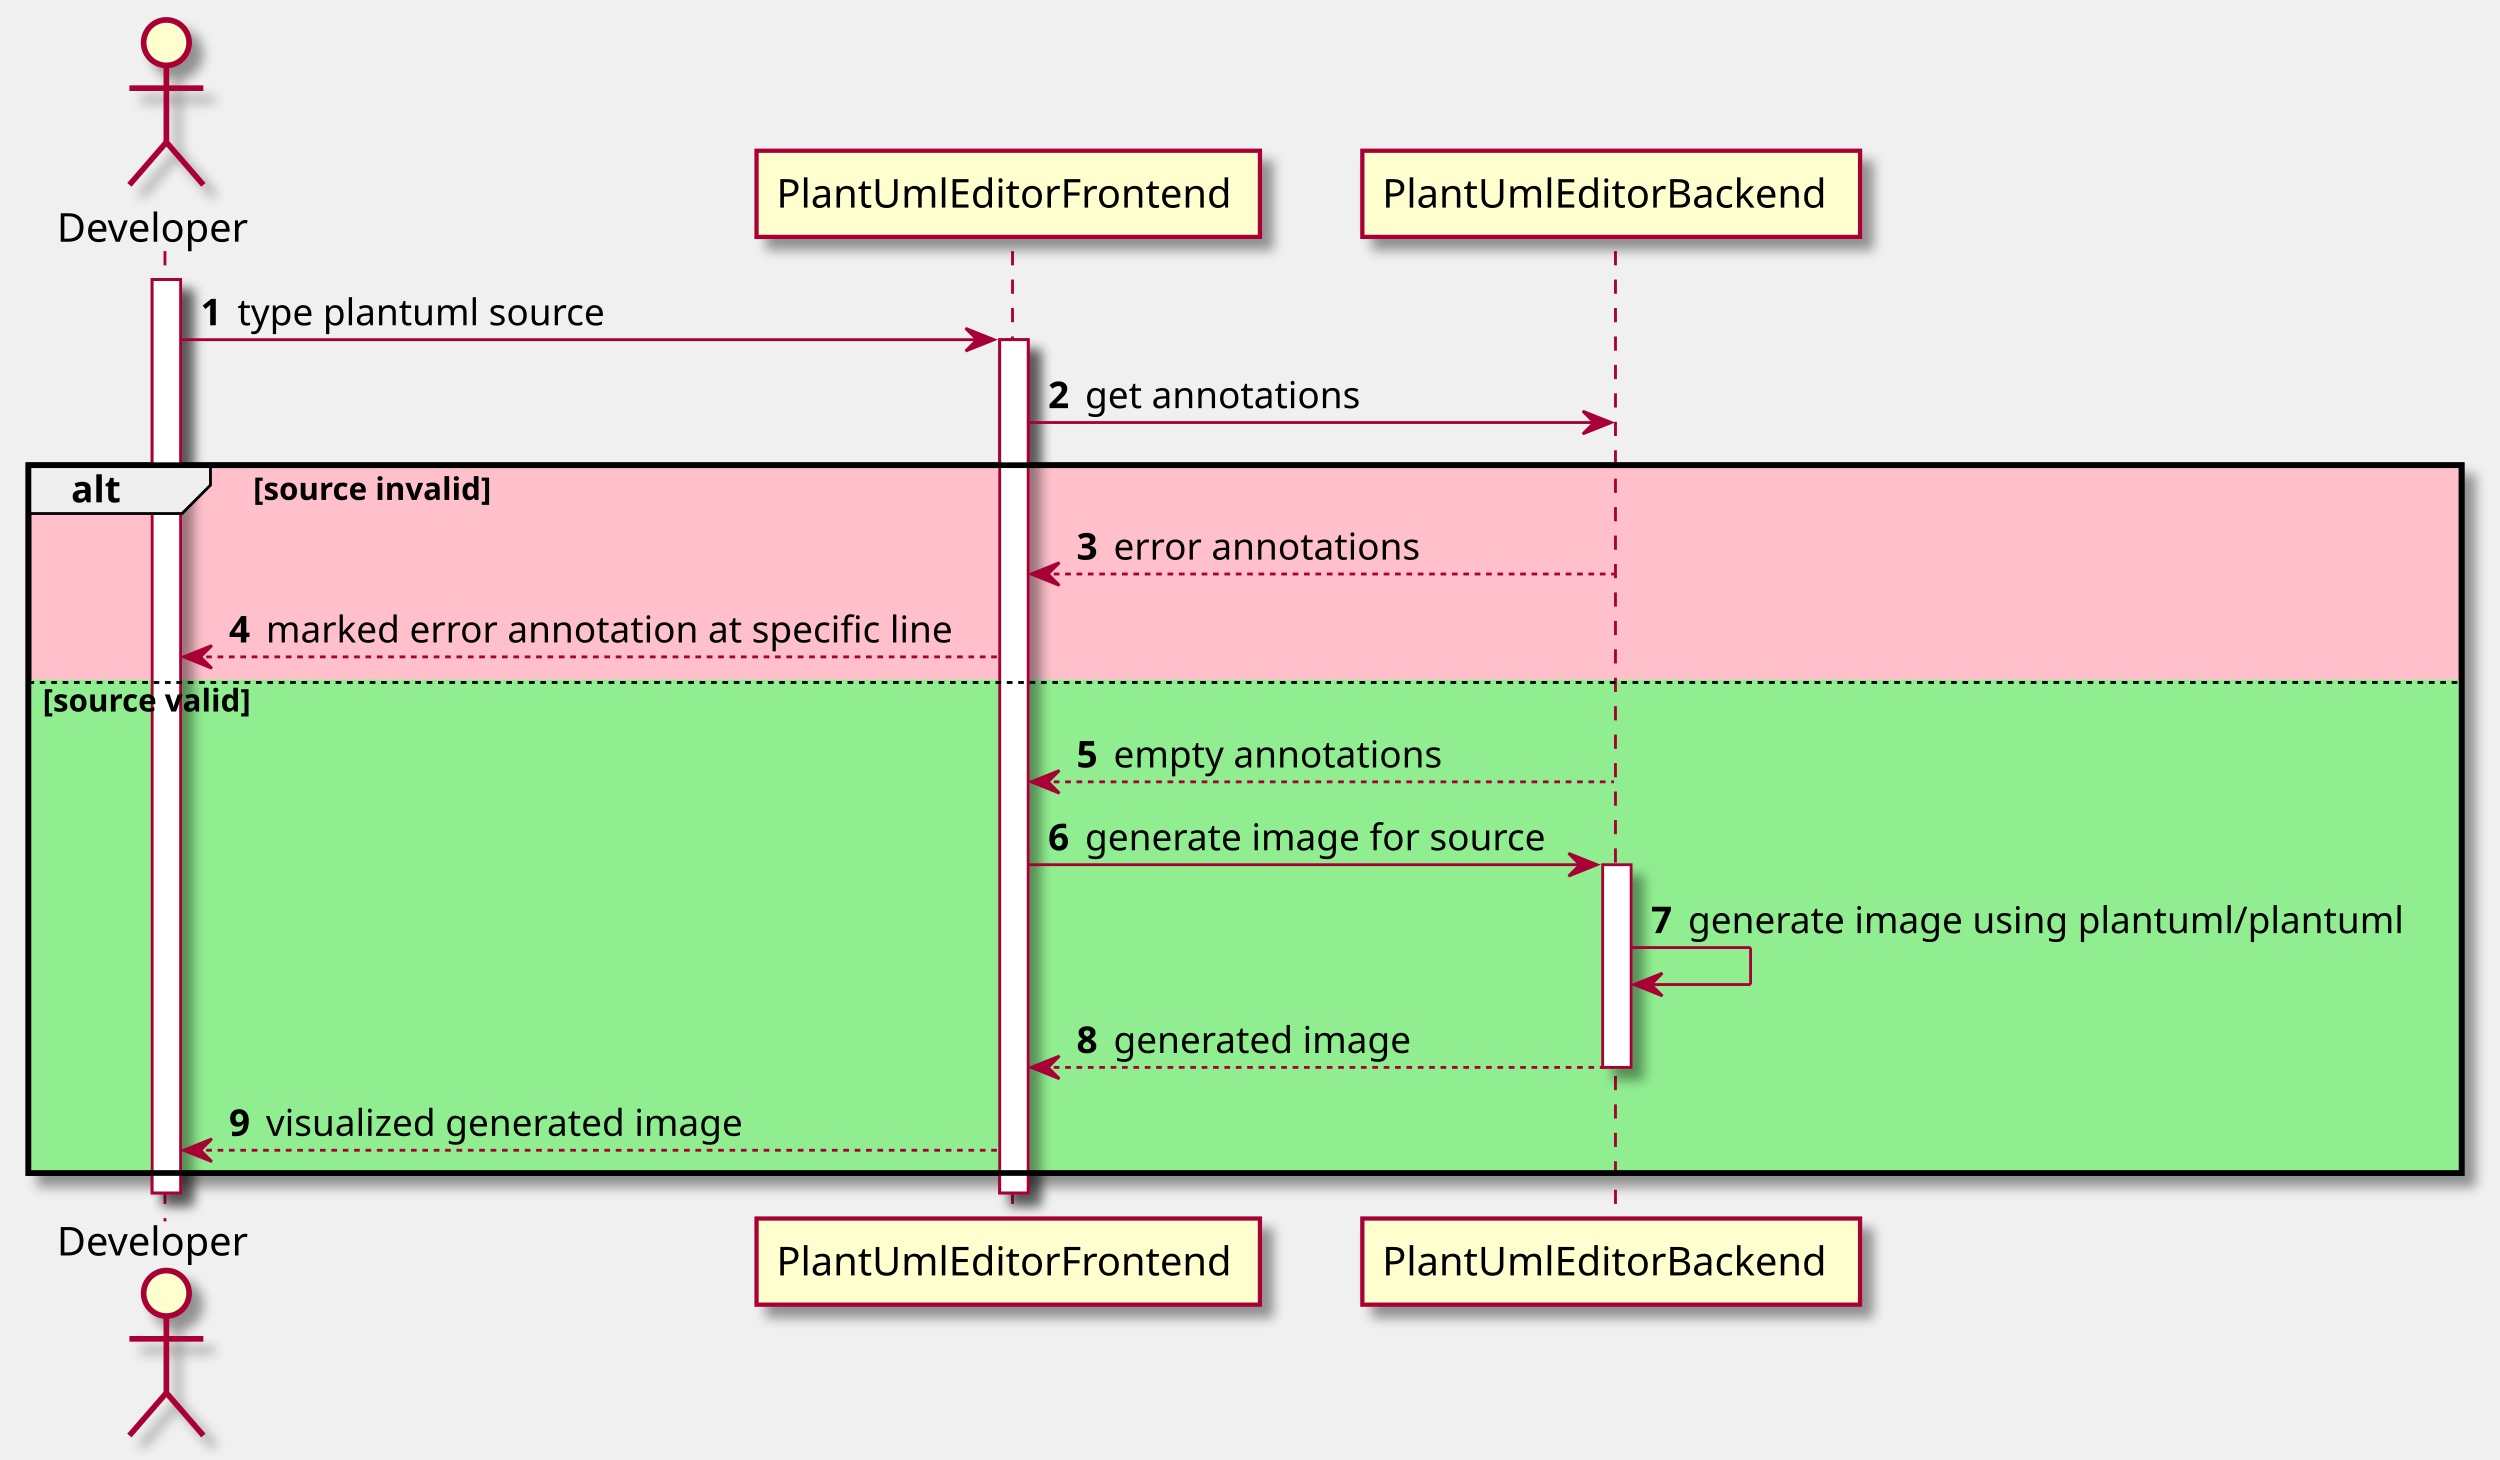
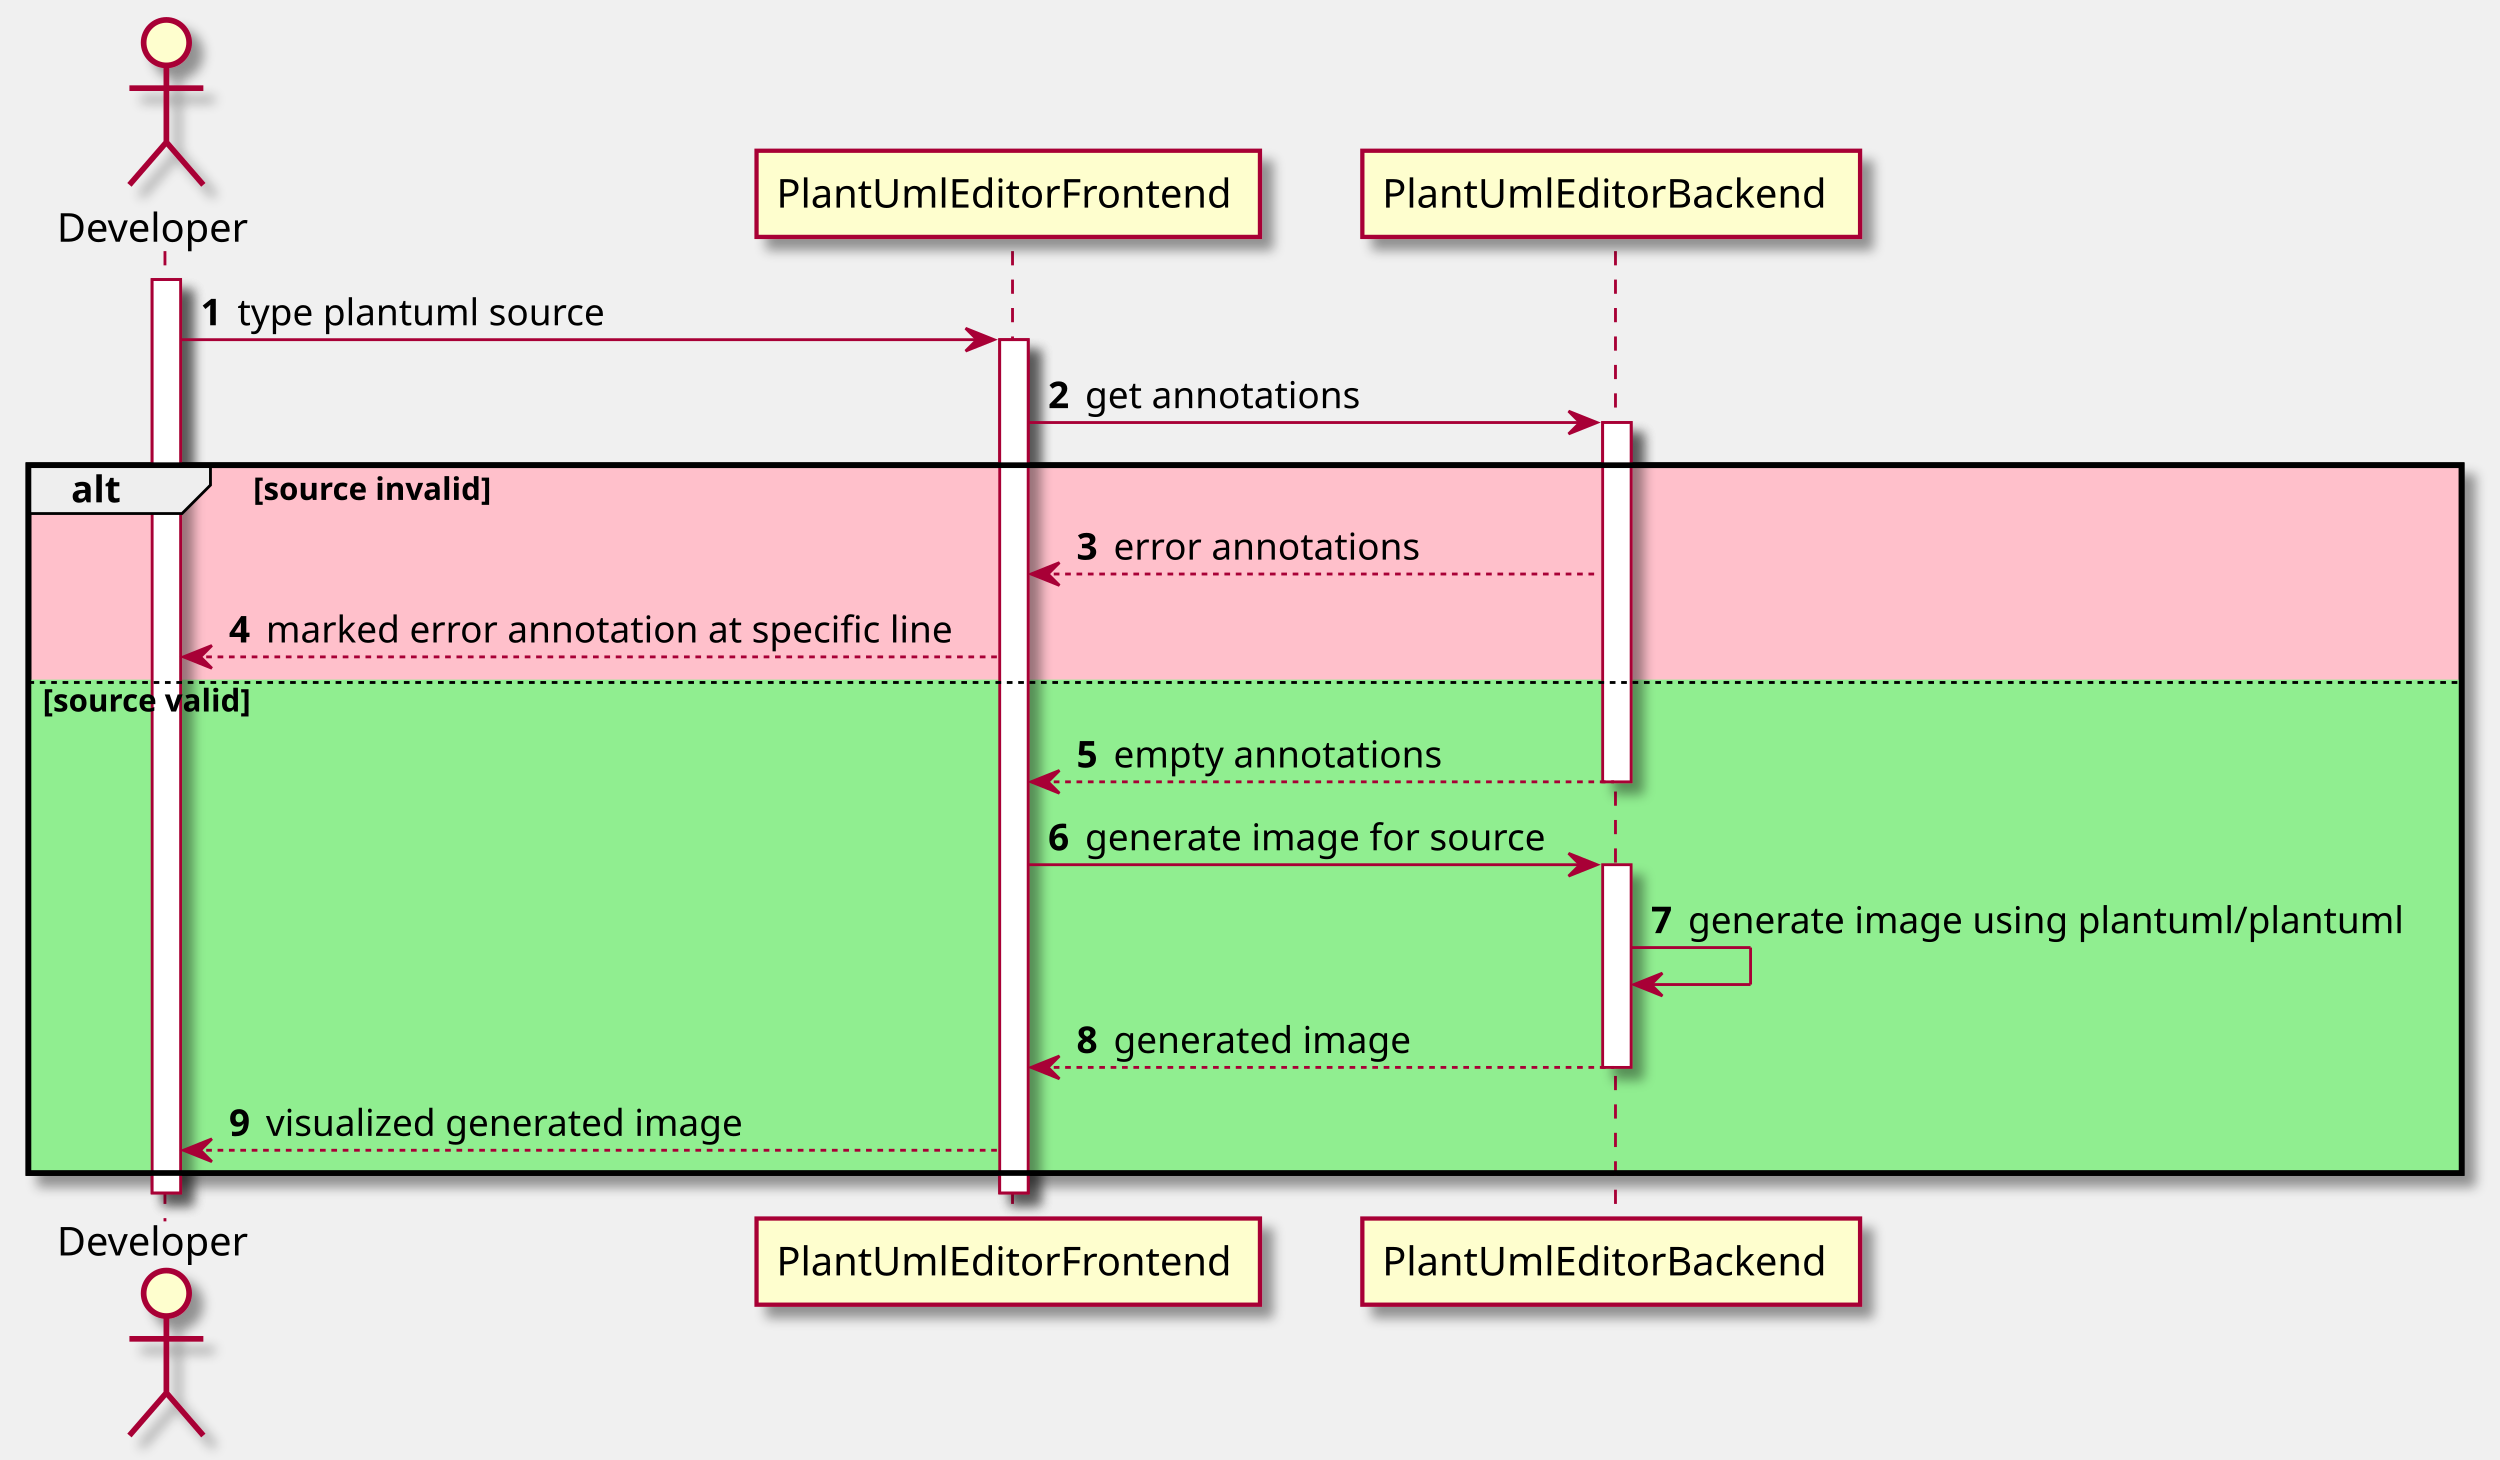
<svg xmlns="http://www.w3.org/2000/svg" contentScriptType="application/ecmascript" contentStyleType="text/css" height="513px" preserveAspectRatio="none" style="width:879px;height:513px;background:#FFFFFF;" version="1.1" viewBox="0 0 879 513" width="879px" zoomAndPan="magnify">
  <defs>
-     <filter height="300%" id="ffx2d2qklch67" width="300%" x="-1" y="-1">
+     <filter height="300%" id="fw1o8zzd4xtyg" width="300%" x="-1" y="-1">
      <feGaussianBlur result="blurOut" stdDeviation="2.0" />
      <feColorMatrix in="blurOut" result="blurOut2" type="matrix" values="0 0 0 0 0 0 0 0 0 0 0 0 0 0 0 0 0 0 .4 0" />
      <feOffset dx="4.0" dy="4.0" in="blurOut2" result="blurOut3" />
      <feBlend in="SourceGraphic" in2="blurOut3" mode="normal" />
    </filter>
  </defs>
  <g>
-     <rect fill="#FFFFFF" filter="url(#ffx2d2qklch67)" height="321.133" style="stroke:#A80036;stroke-width:1.0;" width="10" x="53.5" y="98.297" />
-     <rect fill="#FFFFFF" filter="url(#ffx2d2qklch67)" height="300" style="stroke:#A80036;stroke-width:1.0;" width="10" x="351.5" y="119.43" />
-     <rect fill="#FFFFFF" filter="url(#ffx2d2qklch67)" height="71.266" style="stroke:#A80036;stroke-width:1.0;" width="10" x="563.5" y="304.031" />
-     <rect fill="#FFC0CB" filter="url(#ffx2d2qklch67)" height="248.867" style="stroke:#000000;stroke-width:2.0;" width="855.5" x="10" y="163.562" />
+     <rect fill="#FFFFFF" filter="url(#fw1o8zzd4xtyg)" height="321.133" style="stroke:#A80036;stroke-width:1.0;" width="10" x="53.5" y="98.297" />
+     <rect fill="#FFFFFF" filter="url(#fw1o8zzd4xtyg)" height="300" style="stroke:#A80036;stroke-width:1.0;" width="10" x="351.5" y="119.43" />
+     <rect fill="#FFFFFF" filter="url(#fw1o8zzd4xtyg)" height="126.336" style="stroke:#A80036;stroke-width:1.0;" width="10" x="563.5" y="148.562" />
+     <rect fill="#FFFFFF" filter="url(#fw1o8zzd4xtyg)" height="71.266" style="stroke:#A80036;stroke-width:1.0;" width="10" x="563.5" y="304.031" />
+     <rect fill="#FFC0CB" filter="url(#fw1o8zzd4xtyg)" height="248.867" style="stroke:#000000;stroke-width:2.0;" width="855.5" x="10" y="163.562" />
    <rect fill="#90EE90" height="173.469" style="stroke:none;stroke-width:1.0;" width="855.5" x="10" y="238.961" />
    <line style="stroke:#A80036;stroke-width:1.0;stroke-dasharray:5.0,5.0;" x1="58" x2="58" y1="88.297" y2="429.43" />
    <line style="stroke:#A80036;stroke-width:1.0;stroke-dasharray:5.0,5.0;" x1="356" x2="356" y1="88.297" y2="429.43" />
    <line style="stroke:#A80036;stroke-width:1.0;stroke-dasharray:5.0,5.0;" x1="568" x2="568" y1="88.297" y2="429.43" />
    <text fill="#000000" font-family="sans-serif" font-size="14" lengthAdjust="spacing" textLength="71" x="20" y="84.995">Developer</text>
-     <ellipse cx="58.5" cy="15" fill="#FEFECE" filter="url(#ffx2d2qklch67)" rx="8" ry="8" style="stroke:#A80036;stroke-width:2.0;" />
-     <path d="M58.5,23 L58.5,50 M45.5,31 L71.5,31 M58.5,50 L45.5,65 M58.5,50 L71.5,65 " fill="none" filter="url(#ffx2d2qklch67)" style="stroke:#A80036;stroke-width:2.0;" />
+     <ellipse cx="58.5" cy="15" fill="#FEFECE" filter="url(#fw1o8zzd4xtyg)" rx="8" ry="8" style="stroke:#A80036;stroke-width:2.0;" />
+     <path d="M58.5,23 L58.5,50 M45.5,31 L71.5,31 M58.5,50 L45.5,65 M58.5,50 L71.5,65 " fill="none" filter="url(#fw1o8zzd4xtyg)" style="stroke:#A80036;stroke-width:2.0;" />
    <text fill="#000000" font-family="sans-serif" font-size="14" lengthAdjust="spacing" textLength="71" x="20" y="441.425">Developer</text>
-     <ellipse cx="58.5" cy="454.727" fill="#FEFECE" filter="url(#ffx2d2qklch67)" rx="8" ry="8" style="stroke:#A80036;stroke-width:2.0;" />
-     <path d="M58.5,462.727 L58.5,489.727 M45.5,470.727 L71.5,470.727 M58.5,489.727 L45.5,504.727 M58.5,489.727 L71.5,504.727 " fill="none" filter="url(#ffx2d2qklch67)" style="stroke:#A80036;stroke-width:2.0;" />
-     <rect fill="#FEFECE" filter="url(#ffx2d2qklch67)" height="30.297" style="stroke:#A80036;stroke-width:1.5;" width="177" x="266" y="53" />
+     <ellipse cx="58.5" cy="454.727" fill="#FEFECE" filter="url(#fw1o8zzd4xtyg)" rx="8" ry="8" style="stroke:#A80036;stroke-width:2.0;" />
+     <path d="M58.5,462.727 L58.5,489.727 M45.5,470.727 L71.5,470.727 M58.5,489.727 L45.5,504.727 M58.5,489.727 L71.5,504.727 " fill="none" filter="url(#fw1o8zzd4xtyg)" style="stroke:#A80036;stroke-width:2.0;" />
+     <rect fill="#FEFECE" filter="url(#fw1o8zzd4xtyg)" height="30.297" style="stroke:#A80036;stroke-width:1.5;" width="177" x="266" y="53" />
    <text fill="#000000" font-family="sans-serif" font-size="14" lengthAdjust="spacing" textLength="163" x="273" y="72.995">PlantUmlEditorFrontend</text>
-     <rect fill="#FEFECE" filter="url(#ffx2d2qklch67)" height="30.297" style="stroke:#A80036;stroke-width:1.5;" width="177" x="266" y="428.43" />
+     <rect fill="#FEFECE" filter="url(#fw1o8zzd4xtyg)" height="30.297" style="stroke:#A80036;stroke-width:1.5;" width="177" x="266" y="428.43" />
    <text fill="#000000" font-family="sans-serif" font-size="14" lengthAdjust="spacing" textLength="163" x="273" y="448.425">PlantUmlEditorFrontend</text>
-     <rect fill="#FEFECE" filter="url(#ffx2d2qklch67)" height="30.297" style="stroke:#A80036;stroke-width:1.5;" width="175" x="479" y="53" />
+     <rect fill="#FEFECE" filter="url(#fw1o8zzd4xtyg)" height="30.297" style="stroke:#A80036;stroke-width:1.5;" width="175" x="479" y="53" />
    <text fill="#000000" font-family="sans-serif" font-size="14" lengthAdjust="spacing" textLength="161" x="486" y="72.995">PlantUmlEditorBackend</text>
-     <rect fill="#FEFECE" filter="url(#ffx2d2qklch67)" height="30.297" style="stroke:#A80036;stroke-width:1.5;" width="175" x="479" y="428.43" />
+     <rect fill="#FEFECE" filter="url(#fw1o8zzd4xtyg)" height="30.297" style="stroke:#A80036;stroke-width:1.5;" width="175" x="479" y="428.43" />
    <text fill="#000000" font-family="sans-serif" font-size="14" lengthAdjust="spacing" textLength="161" x="486" y="448.425">PlantUmlEditorBackend</text>
-     <rect fill="#FFFFFF" filter="url(#ffx2d2qklch67)" height="321.133" style="stroke:#A80036;stroke-width:1.0;" width="10" x="53.5" y="98.297" />
-     <rect fill="#FFFFFF" filter="url(#ffx2d2qklch67)" height="300" style="stroke:#A80036;stroke-width:1.0;" width="10" x="351.5" y="119.43" />
-     <rect fill="#FFFFFF" filter="url(#ffx2d2qklch67)" height="71.266" style="stroke:#A80036;stroke-width:1.0;" width="10" x="563.5" y="304.031" />
+     <rect fill="#FFFFFF" filter="url(#fw1o8zzd4xtyg)" height="321.133" style="stroke:#A80036;stroke-width:1.0;" width="10" x="53.5" y="98.297" />
+     <rect fill="#FFFFFF" filter="url(#fw1o8zzd4xtyg)" height="300" style="stroke:#A80036;stroke-width:1.0;" width="10" x="351.5" y="119.43" />
+     <rect fill="#FFFFFF" filter="url(#fw1o8zzd4xtyg)" height="126.336" style="stroke:#A80036;stroke-width:1.0;" width="10" x="563.5" y="148.562" />
+     <rect fill="#FFFFFF" filter="url(#fw1o8zzd4xtyg)" height="71.266" style="stroke:#A80036;stroke-width:1.0;" width="10" x="563.5" y="304.031" />
    <polygon fill="#A80036" points="339.5,115.43,349.5,119.43,339.5,123.43,343.5,119.43" style="stroke:#A80036;stroke-width:1.0;" />
    <line style="stroke:#A80036;stroke-width:1.0;" x1="63.5" x2="345.5" y1="119.43" y2="119.43" />
    <text fill="#000000" font-family="sans-serif" font-size="13" font-weight="bold" lengthAdjust="spacing" textLength="9" x="70.5" y="114.364">1</text>
    <text fill="#000000" font-family="sans-serif" font-size="13" lengthAdjust="spacing" textLength="135" x="83.5" y="114.364">type plantuml source</text>
-     <polygon fill="#A80036" points="556.5,144.562,566.5,148.562,556.5,152.562,560.5,148.562" style="stroke:#A80036;stroke-width:1.0;" />
-     <line style="stroke:#A80036;stroke-width:1.0;" x1="361.5" x2="562.5" y1="148.562" y2="148.562" />
+     <polygon fill="#A80036" points="551.5,144.562,561.5,148.562,551.5,152.562,555.5,148.562" style="stroke:#A80036;stroke-width:1.0;" />
+     <line style="stroke:#A80036;stroke-width:1.0;" x1="361.5" x2="557.5" y1="148.562" y2="148.562" />
    <text fill="#000000" font-family="sans-serif" font-size="13" font-weight="bold" lengthAdjust="spacing" textLength="9" x="368.5" y="143.497">2</text>
    <text fill="#000000" font-family="sans-serif" font-size="13" lengthAdjust="spacing" textLength="101" x="381.5" y="143.497">get annotations</text>
    <path d="M10,163.562 L74,163.562 L74,170.562 L64,180.562 L10,180.562 L10,163.562 " fill="#EEEEEE" style="stroke:#000000;stroke-width:1.0;" />
    <rect fill="none" height="248.867" style="stroke:#000000;stroke-width:2.0;" width="855.5" x="10" y="163.562" />
    <text fill="#000000" font-family="sans-serif" font-size="13" font-weight="bold" lengthAdjust="spacing" textLength="19" x="25" y="176.629">alt</text>
    <text fill="#000000" font-family="sans-serif" font-size="11" font-weight="bold" lengthAdjust="spacing" textLength="100" x="89" y="175.773">[source invalid]</text>
    <polygon fill="#A80036" points="372.5,197.828,362.5,201.828,372.5,205.828,368.5,201.828" style="stroke:#A80036;stroke-width:1.0;" />
-     <line style="stroke:#A80036;stroke-width:1.0;stroke-dasharray:2.0,2.0;" x1="366.5" x2="567.5" y1="201.828" y2="201.828" />
+     <line style="stroke:#A80036;stroke-width:1.0;stroke-dasharray:2.0,2.0;" x1="366.5" x2="562.5" y1="201.828" y2="201.828" />
    <text fill="#000000" font-family="sans-serif" font-size="13" font-weight="bold" lengthAdjust="spacing" textLength="9" x="378.5" y="196.762">3</text>
    <text fill="#000000" font-family="sans-serif" font-size="13" lengthAdjust="spacing" textLength="111" x="391.5" y="196.762">error annotations</text>
    <polygon fill="#A80036" points="74.5,226.961,64.5,230.961,74.5,234.961,70.5,230.961" style="stroke:#A80036;stroke-width:1.0;" />
    <line style="stroke:#A80036;stroke-width:1.0;stroke-dasharray:2.0,2.0;" x1="68.5" x2="350.5" y1="230.961" y2="230.961" />
    <text fill="#000000" font-family="sans-serif" font-size="13" font-weight="bold" lengthAdjust="spacing" textLength="9" x="80.5" y="225.895">4</text>
    <text fill="#000000" font-family="sans-serif" font-size="13" lengthAdjust="spacing" textLength="251" x="93.5" y="225.895">marked error annotation at specific line</text>
    <line style="stroke:#000000;stroke-width:1.0;stroke-dasharray:2.0,2.0;" x1="10" x2="865.5" y1="239.961" y2="239.961" />
    <text fill="#000000" font-family="sans-serif" font-size="11" font-weight="bold" lengthAdjust="spacing" textLength="88" x="15" y="250.171">[source valid]</text>
    <polygon fill="#A80036" points="372.5,270.898,362.5,274.898,372.5,278.898,368.5,274.898" style="stroke:#A80036;stroke-width:1.0;" />
    <line style="stroke:#A80036;stroke-width:1.0;stroke-dasharray:2.0,2.0;" x1="366.5" x2="567.5" y1="274.898" y2="274.898" />
    <text fill="#000000" font-family="sans-serif" font-size="13" font-weight="bold" lengthAdjust="spacing" textLength="9" x="378.5" y="269.832">5</text>
    <text fill="#000000" font-family="sans-serif" font-size="13" lengthAdjust="spacing" textLength="121" x="391.5" y="269.832">empty annotations</text>
    <polygon fill="#A80036" points="551.5,300.031,561.5,304.031,551.5,308.031,555.5,304.031" style="stroke:#A80036;stroke-width:1.0;" />
    <line style="stroke:#A80036;stroke-width:1.0;" x1="361.5" x2="557.5" y1="304.031" y2="304.031" />
    <text fill="#000000" font-family="sans-serif" font-size="13" font-weight="bold" lengthAdjust="spacing" textLength="9" x="368.5" y="298.965">6</text>
    <text fill="#000000" font-family="sans-serif" font-size="13" lengthAdjust="spacing" textLength="170" x="381.5" y="298.965">generate image for source</text>
    <line style="stroke:#A80036;stroke-width:1.0;" x1="573.5" x2="615.5" y1="333.164" y2="333.164" />
    <line style="stroke:#A80036;stroke-width:1.0;" x1="615.5" x2="615.5" y1="333.164" y2="346.164" />
    <line style="stroke:#A80036;stroke-width:1.0;" x1="574.5" x2="615.5" y1="346.164" y2="346.164" />
    <polygon fill="#A80036" points="584.5,342.164,574.5,346.164,584.5,350.164,580.5,346.164" style="stroke:#A80036;stroke-width:1.0;" />
    <text fill="#000000" font-family="sans-serif" font-size="13" font-weight="bold" lengthAdjust="spacing" textLength="9" x="580.5" y="328.098">7</text>
    <text fill="#000000" font-family="sans-serif" font-size="13" lengthAdjust="spacing" textLength="260" x="593.5" y="328.098">generate image using plantuml/plantuml</text>
    <polygon fill="#A80036" points="372.5,371.297,362.5,375.297,372.5,379.297,368.5,375.297" style="stroke:#A80036;stroke-width:1.0;" />
    <line style="stroke:#A80036;stroke-width:1.0;stroke-dasharray:2.0,2.0;" x1="366.5" x2="567.5" y1="375.297" y2="375.297" />
    <text fill="#000000" font-family="sans-serif" font-size="13" font-weight="bold" lengthAdjust="spacing" textLength="9" x="378.5" y="370.231">8</text>
    <text fill="#000000" font-family="sans-serif" font-size="13" lengthAdjust="spacing" textLength="110" x="391.5" y="370.231">generated image</text>
    <polygon fill="#A80036" points="74.5,400.43,64.5,404.43,74.5,408.43,70.5,404.43" style="stroke:#A80036;stroke-width:1.0;" />
    <line style="stroke:#A80036;stroke-width:1.0;stroke-dasharray:2.0,2.0;" x1="68.5" x2="350.5" y1="404.43" y2="404.43" />
    <text fill="#000000" font-family="sans-serif" font-size="13" font-weight="bold" lengthAdjust="spacing" textLength="9" x="80.5" y="399.364">9</text>
    <text fill="#000000" font-family="sans-serif" font-size="13" lengthAdjust="spacing" textLength="176" x="93.5" y="399.364">visualized generated image</text>
  </g>
</svg>
